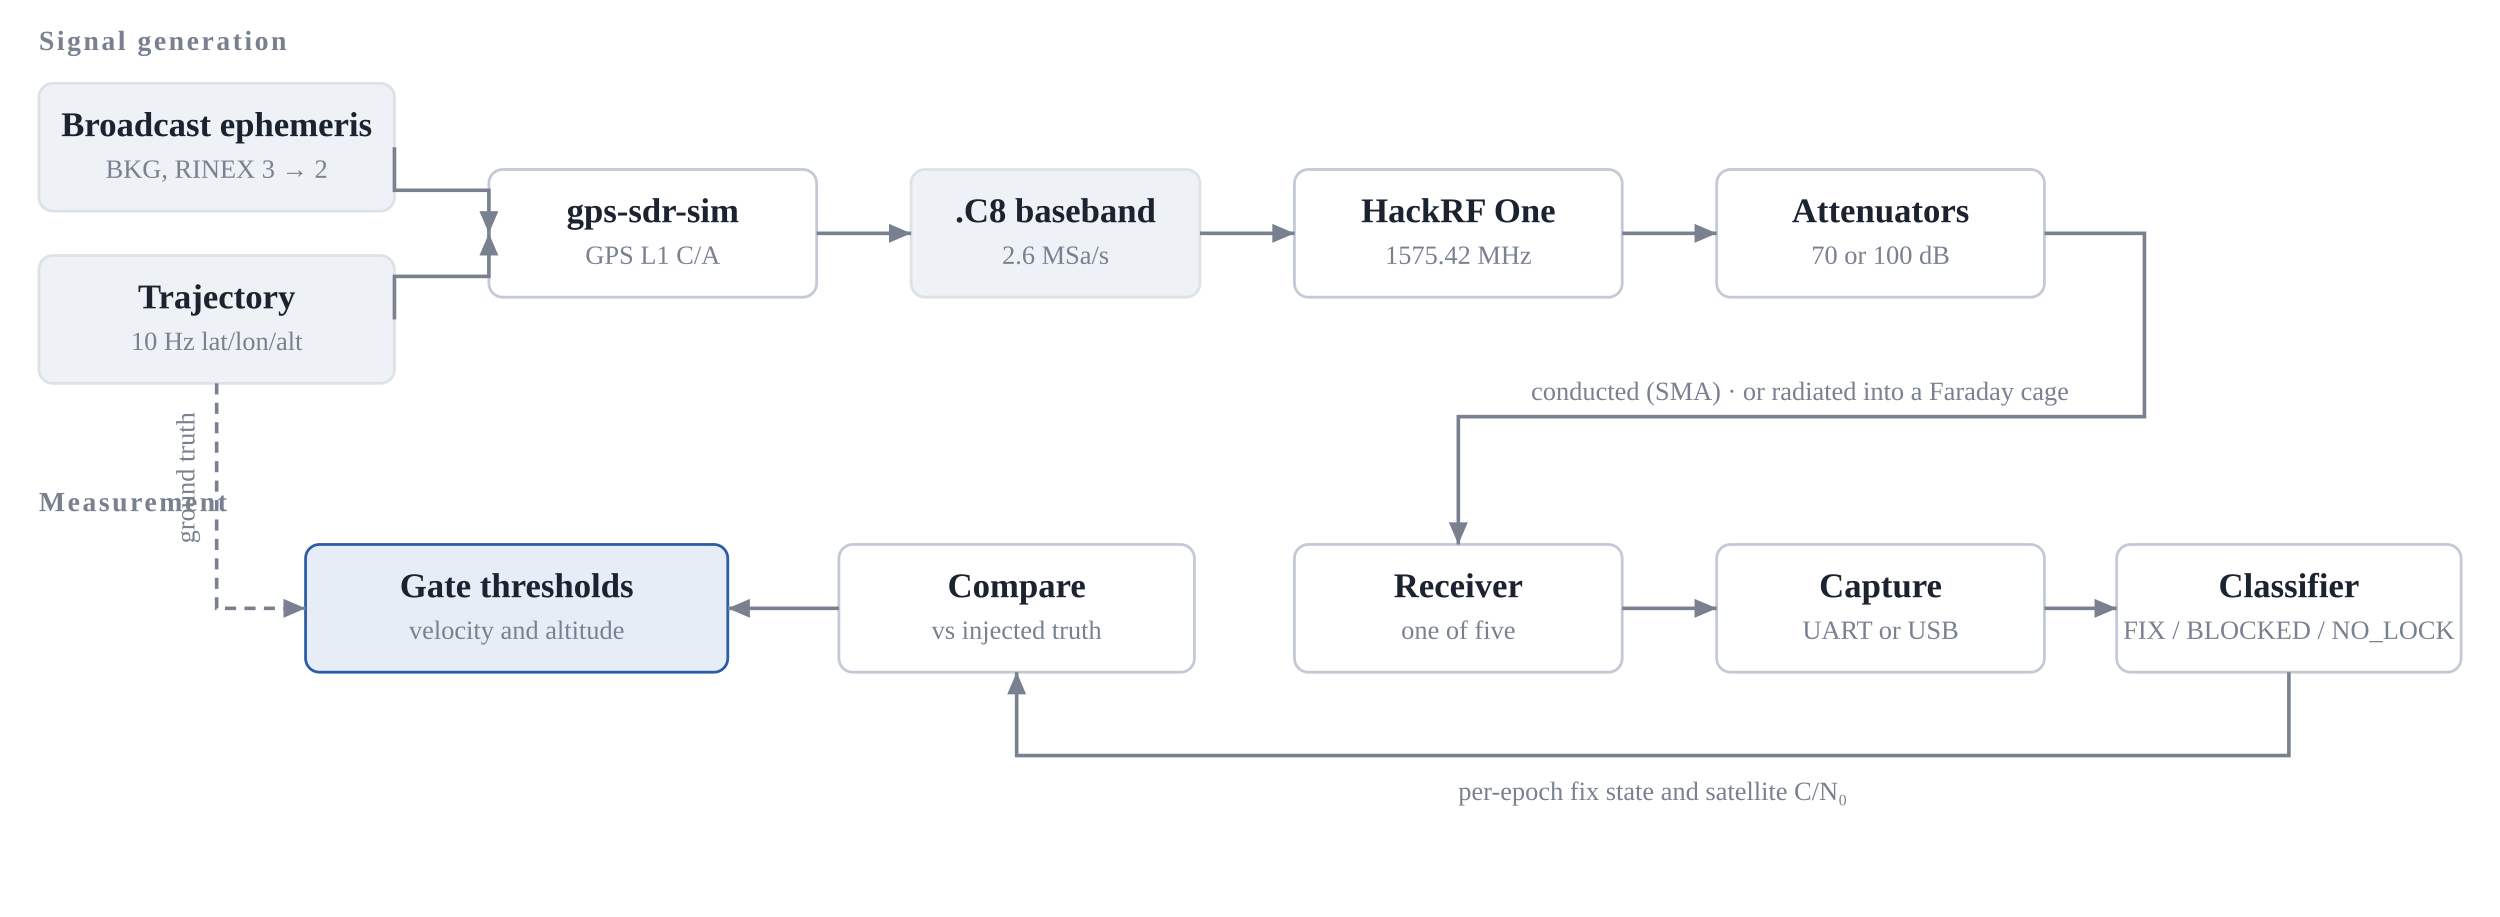
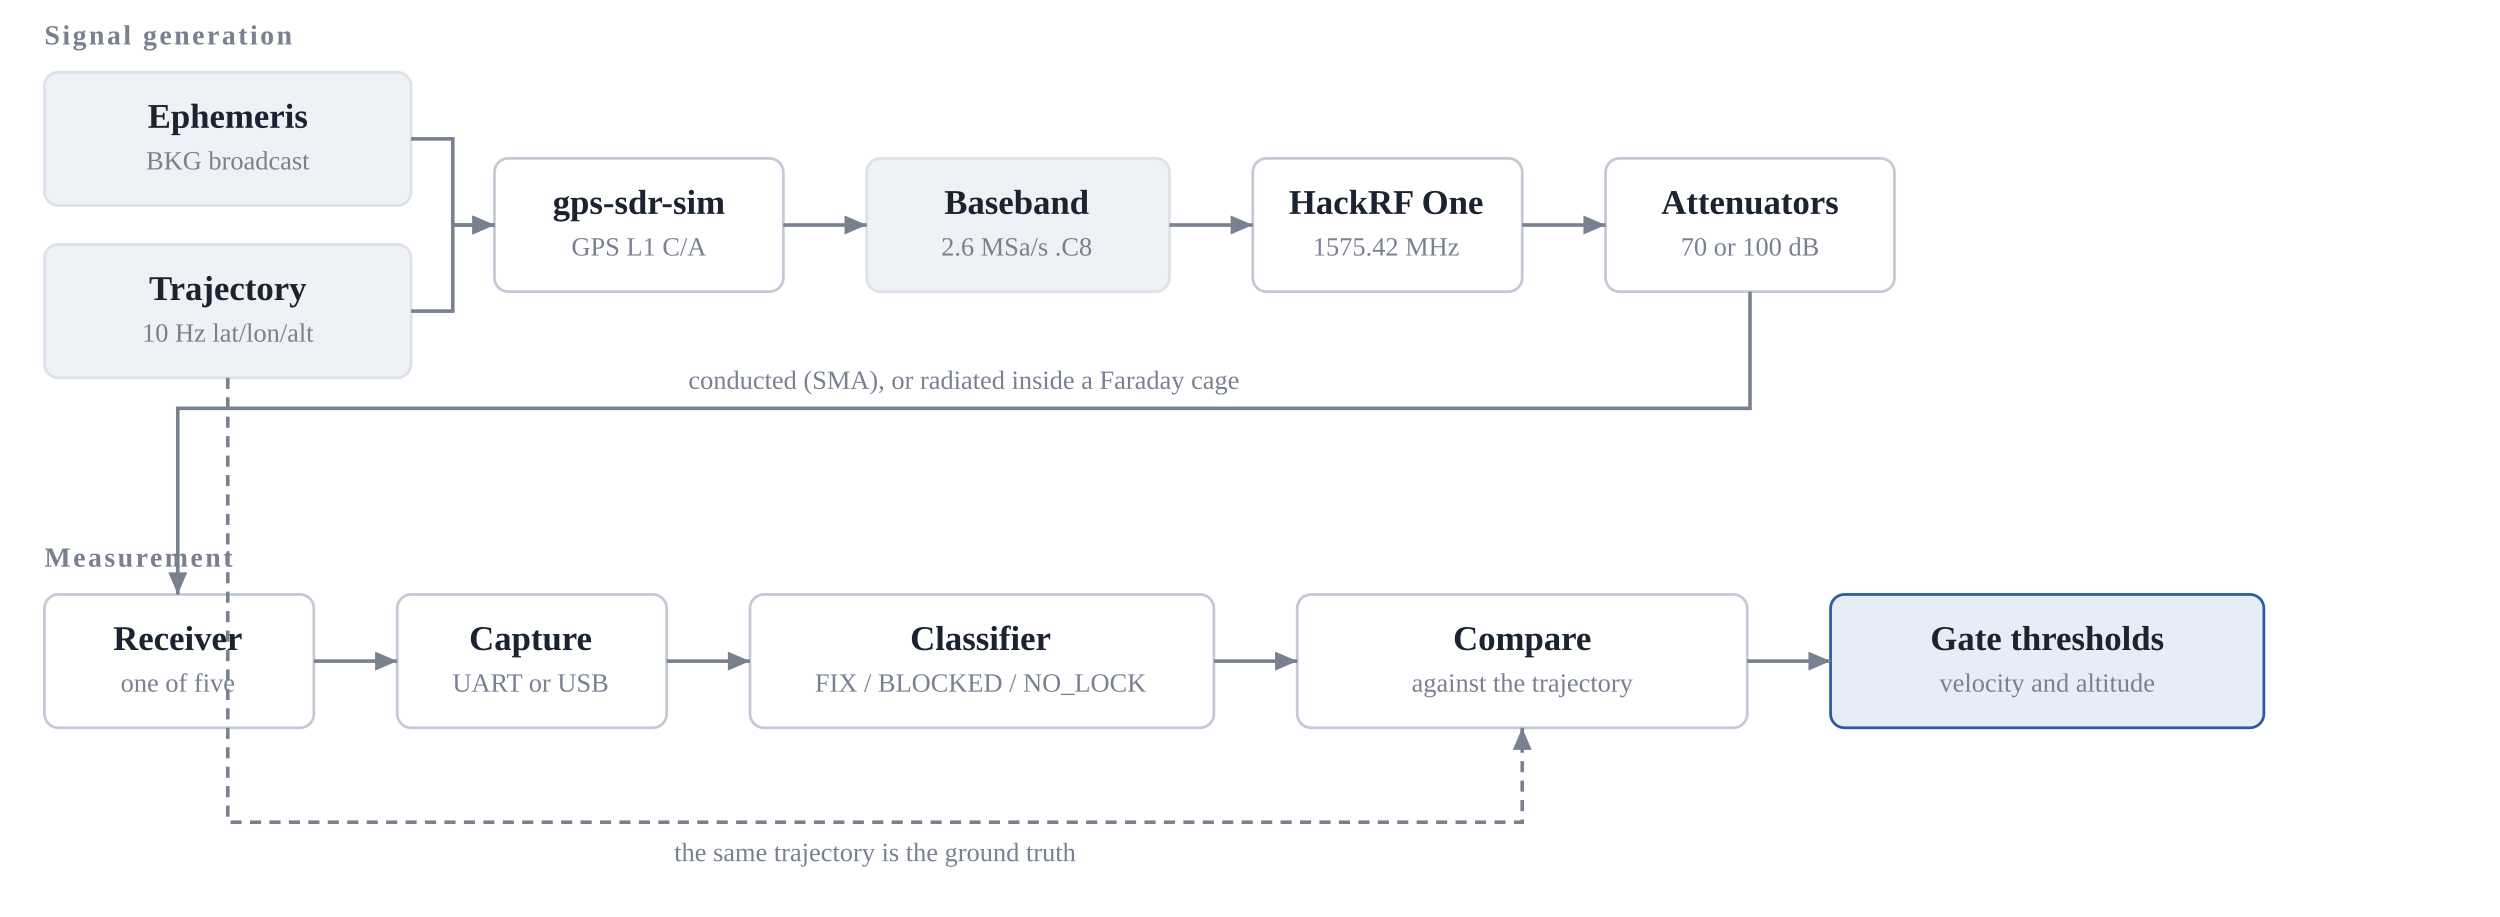
<svg xmlns="http://www.w3.org/2000/svg" viewBox="0 0 900 330" role="img" aria-label="Block diagram of the GNSS receiver test rig: ephemeris and trajectory into gps-sdr-sim, baseband to a HackRF through attenuators into the receiver, then capture, classification and comparison against the injected trajectory">
  <defs>
    <marker id="ah" viewBox="0 0 8 8" refX="7" refY="4" markerWidth="7" markerHeight="7" orient="auto-start-reverse">
      <path d="M 0 1 L 7 4 L 0 7 z" fill="var(--ink-3, #79808F)" />
    </marker>
  </defs>
  <style>
  .bl{font-family:var(--f-display,sans-serif);font-size:12.5px;font-weight:600;fill:var(--ink,#1B2230)}
  .sb{font-family:var(--f-mono,monospace);font-size:9.5px;fill:var(--ink-3,#79808F)}
  .lb{font-family:var(--f-mono,monospace);font-size:9.5px;fill:var(--ink-3,#79808F)}
  .hd{font-family:var(--f-display,sans-serif);font-size:10px;font-weight:600;
      letter-spacing:.09em;text-transform:uppercase;fill:var(--ink-3,#79808F)}
  .ar{stroke:var(--ink-3,#79808F);stroke-width:1.3}
</style>
-   <text class="hd" x="14" y="18">Signal generation</text>
-   <text class="hd" x="14" y="184">Measurement</text>
-   <rect x="14" y="30" width="128" height="46" rx="5" fill="var(--surface-2, #EEF1F5)" stroke="var(--rule, #DDE2E9)" stroke-width="1" />
-   <text class="bl" x="78" y="49" text-anchor="middle">Broadcast ephemeris</text>
-   <text class="sb" x="78" y="64" text-anchor="middle">BKG, RINEX 3 → 2</text>
-   <rect x="14" y="92" width="128" height="46" rx="5" fill="var(--surface-2, #EEF1F5)" stroke="var(--rule, #DDE2E9)" stroke-width="1" />
-   <text class="bl" x="78" y="111" text-anchor="middle">Trajectory</text>
-   <text class="sb" x="78" y="126" text-anchor="middle">10 Hz lat/lon/alt</text>
-   <rect x="176" y="61" width="118" height="46" rx="5" fill="var(--surface, #FFFFFF)" stroke="var(--rule-strong, #C3CAD5)" stroke-width="1" />
-   <text class="bl" x="235" y="80" text-anchor="middle">gps-sdr-sim</text>
-   <text class="sb" x="235" y="95" text-anchor="middle">GPS L1 C/A</text>
-   <rect x="328" y="61" width="104" height="46" rx="5" fill="var(--surface-2, #EEF1F5)" stroke="var(--rule, #DDE2E9)" stroke-width="1" />
-   <text class="bl" x="380" y="80" text-anchor="middle">.C8 baseband</text>
-   <text class="sb" x="380" y="95" text-anchor="middle">2.6 MSa/s</text>
-   <rect x="466" y="61" width="118" height="46" rx="5" fill="var(--surface, #FFFFFF)" stroke="var(--rule-strong, #C3CAD5)" stroke-width="1" />
-   <text class="bl" x="525" y="80" text-anchor="middle">HackRF One</text>
-   <text class="sb" x="525" y="95" text-anchor="middle">1575.42 MHz</text>
-   <rect x="618" y="61" width="118" height="46" rx="5" fill="var(--surface, #FFFFFF)" stroke="var(--rule-strong, #C3CAD5)" stroke-width="1" />
-   <text class="bl" x="677" y="80" text-anchor="middle">Attenuators</text>
-   <text class="sb" x="677" y="95" text-anchor="middle">70 or 100 dB</text>
-   <rect x="466" y="196" width="118" height="46" rx="5" fill="var(--surface, #FFFFFF)" stroke="var(--rule-strong, #C3CAD5)" stroke-width="1" />
-   <text class="bl" x="525" y="215" text-anchor="middle">Receiver</text>
-   <text class="sb" x="525" y="230" text-anchor="middle">one of five</text>
-   <rect x="618" y="196" width="118" height="46" rx="5" fill="var(--surface, #FFFFFF)" stroke="var(--rule-strong, #C3CAD5)" stroke-width="1" />
-   <text class="bl" x="677" y="215" text-anchor="middle">Capture</text>
-   <text class="sb" x="677" y="230" text-anchor="middle">UART or USB</text>
-   <rect x="762" y="196" width="124" height="46" rx="5" fill="var(--surface, #FFFFFF)" stroke="var(--rule-strong, #C3CAD5)" stroke-width="1" />
-   <text class="bl" x="824" y="215" text-anchor="middle">Classifier</text>
-   <text class="sb" x="824" y="230" text-anchor="middle">FIX / BLOCKED / NO_LOCK</text>
-   <rect x="302" y="196" width="128" height="46" rx="5" fill="var(--surface, #FFFFFF)" stroke="var(--rule-strong, #C3CAD5)" stroke-width="1" />
-   <text class="bl" x="366" y="215" text-anchor="middle">Compare</text>
-   <text class="sb" x="366" y="230" text-anchor="middle">vs injected truth</text>
-   <rect x="110" y="196" width="152" height="46" rx="5" fill="var(--accent-soft, #E7EDF6)" stroke="var(--accent, #2C5CA8)" stroke-width="1" />
-   <text class="bl" x="186" y="215" text-anchor="middle">Gate thresholds</text>
-   <text class="sb" x="186" y="230" text-anchor="middle">velocity and altitude</text>
-   <path class="ar" d="M 142 53 V 68.5 H 176 V 84" fill="none" marker-end="url(#ah)" />
-   <path class="ar" d="M 142 115 V 99.5 H 176 V 84" fill="none" marker-end="url(#ah)" />
-   <line class="ar" x1="294" y1="84" x2="328" y2="84" marker-end="url(#ah)" />
-   <line class="ar" x1="432" y1="84" x2="466" y2="84" marker-end="url(#ah)" />
-   <line class="ar" x1="584" y1="84" x2="618" y2="84" marker-end="url(#ah)" />
-   <path class="ar" d="M 736 84 H 772 V 150 H 525 V 196" fill="none" marker-end="url(#ah)" />
-   <text class="lb" x="648" y="144" text-anchor="middle">conducted (SMA) · or radiated into a Faraday cage</text>
-   <line class="ar" x1="584" y1="219" x2="618" y2="219" marker-end="url(#ah)" />
-   <line class="ar" x1="736" y1="219" x2="762" y2="219" marker-end="url(#ah)" />
-   <path class="ar" d="M 824 242 V 272 H 366 V 242" fill="none" marker-end="url(#ah)" />
-   <text class="lb" x="595" y="288" text-anchor="middle">per-epoch fix state and satellite C/N₀</text>
-   <line class="ar" x1="302" y1="219" x2="262" y2="219" marker-end="url(#ah)" />
-   <path class="ar" d="M 78 138 V 219 H 110" fill="none" stroke-dasharray="4 3" marker-end="url(#ah)" />
-   <text class="lb" x="70" y="172" text-anchor="middle" transform="rotate(-90 70 172)">ground truth</text>
+   <text class="hd" x="16" y="16">Signal generation</text>
+   <text class="hd" x="16" y="204">Measurement</text>
+   <rect x="16" y="26" width="132" height="48" rx="5" fill="var(--surface-2, #EEF1F5)" stroke="var(--rule, #DDE2E9)" stroke-width="1" />
+   <text class="bl" x="82" y="46" text-anchor="middle">Ephemeris</text>
+   <text class="sb" x="82" y="61" text-anchor="middle">BKG broadcast</text>
+   <rect x="16" y="88" width="132" height="48" rx="5" fill="var(--surface-2, #EEF1F5)" stroke="var(--rule, #DDE2E9)" stroke-width="1" />
+   <text class="bl" x="82" y="108" text-anchor="middle">Trajectory</text>
+   <text class="sb" x="82" y="123" text-anchor="middle">10 Hz lat/lon/alt</text>
+   <rect x="178" y="57" width="104" height="48" rx="5" fill="var(--surface, #FFFFFF)" stroke="var(--rule-strong, #C3CAD5)" stroke-width="1" />
+   <text class="bl" x="230" y="77" text-anchor="middle">gps-sdr-sim</text>
+   <text class="sb" x="230" y="92" text-anchor="middle">GPS L1 C/A</text>
+   <rect x="312" y="57" width="109" height="48" rx="5" fill="var(--surface-2, #EEF1F5)" stroke="var(--rule, #DDE2E9)" stroke-width="1" />
+   <text class="bl" x="366" y="77" text-anchor="middle">Baseband</text>
+   <text class="sb" x="366" y="92" text-anchor="middle">2.6 MSa/s .C8</text>
+   <rect x="451" y="57" width="97" height="48" rx="5" fill="var(--surface, #FFFFFF)" stroke="var(--rule-strong, #C3CAD5)" stroke-width="1" />
+   <text class="bl" x="499" y="77" text-anchor="middle">HackRF One</text>
+   <text class="sb" x="499" y="92" text-anchor="middle">1575.42 MHz</text>
+   <rect x="578" y="57" width="104" height="48" rx="5" fill="var(--surface, #FFFFFF)" stroke="var(--rule-strong, #C3CAD5)" stroke-width="1" />
+   <text class="bl" x="630" y="77" text-anchor="middle">Attenuators</text>
+   <text class="sb" x="630" y="92" text-anchor="middle">70 or 100 dB</text>
+   <rect x="16" y="214" width="97" height="48" rx="5" fill="var(--surface, #FFFFFF)" stroke="var(--rule-strong, #C3CAD5)" stroke-width="1" />
+   <text class="bl" x="64" y="234" text-anchor="middle">Receiver</text>
+   <text class="sb" x="64" y="249" text-anchor="middle">one of five</text>
+   <rect x="143" y="214" width="97" height="48" rx="5" fill="var(--surface, #FFFFFF)" stroke="var(--rule-strong, #C3CAD5)" stroke-width="1" />
+   <text class="bl" x="191" y="234" text-anchor="middle">Capture</text>
+   <text class="sb" x="191" y="249" text-anchor="middle">UART or USB</text>
+   <rect x="270" y="214" width="167" height="48" rx="5" fill="var(--surface, #FFFFFF)" stroke="var(--rule-strong, #C3CAD5)" stroke-width="1" />
+   <text class="bl" x="353" y="234" text-anchor="middle">Classifier</text>
+   <text class="sb" x="353" y="249" text-anchor="middle">FIX / BLOCKED / NO_LOCK</text>
+   <rect x="467" y="214" width="162" height="48" rx="5" fill="var(--surface, #FFFFFF)" stroke="var(--rule-strong, #C3CAD5)" stroke-width="1" />
+   <text class="bl" x="548" y="234" text-anchor="middle">Compare</text>
+   <text class="sb" x="548" y="249" text-anchor="middle">against the trajectory</text>
+   <rect x="659" y="214" width="156" height="48" rx="5" fill="var(--accent-soft, #E7EDF6)" stroke="var(--accent, #2C5CA8)" stroke-width="1" />
+   <text class="bl" x="737" y="234" text-anchor="middle">Gate thresholds</text>
+   <text class="sb" x="737" y="249" text-anchor="middle">velocity and altitude</text>
+   <path class="ar" d="M 148 50 H 163 V 81 H 178" fill="none" marker-end="url(#ah)" />
+   <path class="ar" d="M 148 112 H 163 V 81 H 178" fill="none" marker-end="url(#ah)" />
+   <line class="ar" x1="282" y1="81" x2="312" y2="81" marker-end="url(#ah)" />
+   <line class="ar" x1="421" y1="81" x2="451" y2="81" marker-end="url(#ah)" />
+   <line class="ar" x1="548" y1="81" x2="578" y2="81" marker-end="url(#ah)" />
+   <line class="ar" x1="113" y1="238" x2="143" y2="238" marker-end="url(#ah)" />
+   <line class="ar" x1="240" y1="238" x2="270" y2="238" marker-end="url(#ah)" />
+   <line class="ar" x1="437" y1="238" x2="467" y2="238" marker-end="url(#ah)" />
+   <line class="ar" x1="629" y1="238" x2="659" y2="238" marker-end="url(#ah)" />
+   <path class="ar" d="M 630 105 V 147 H 64 V 214" fill="none" marker-end="url(#ah)" />
+   <text class="lb" x="347" y="140" text-anchor="middle">conducted (SMA), or radiated inside a Faraday cage</text>
+   <path class="ar" d="M 82 136 V 296 H 548 V 262" fill="none" stroke-dasharray="4 3" marker-end="url(#ah)" />
+   <text class="lb" x="315" y="310" text-anchor="middle">the same trajectory is the ground truth</text>
</svg>
